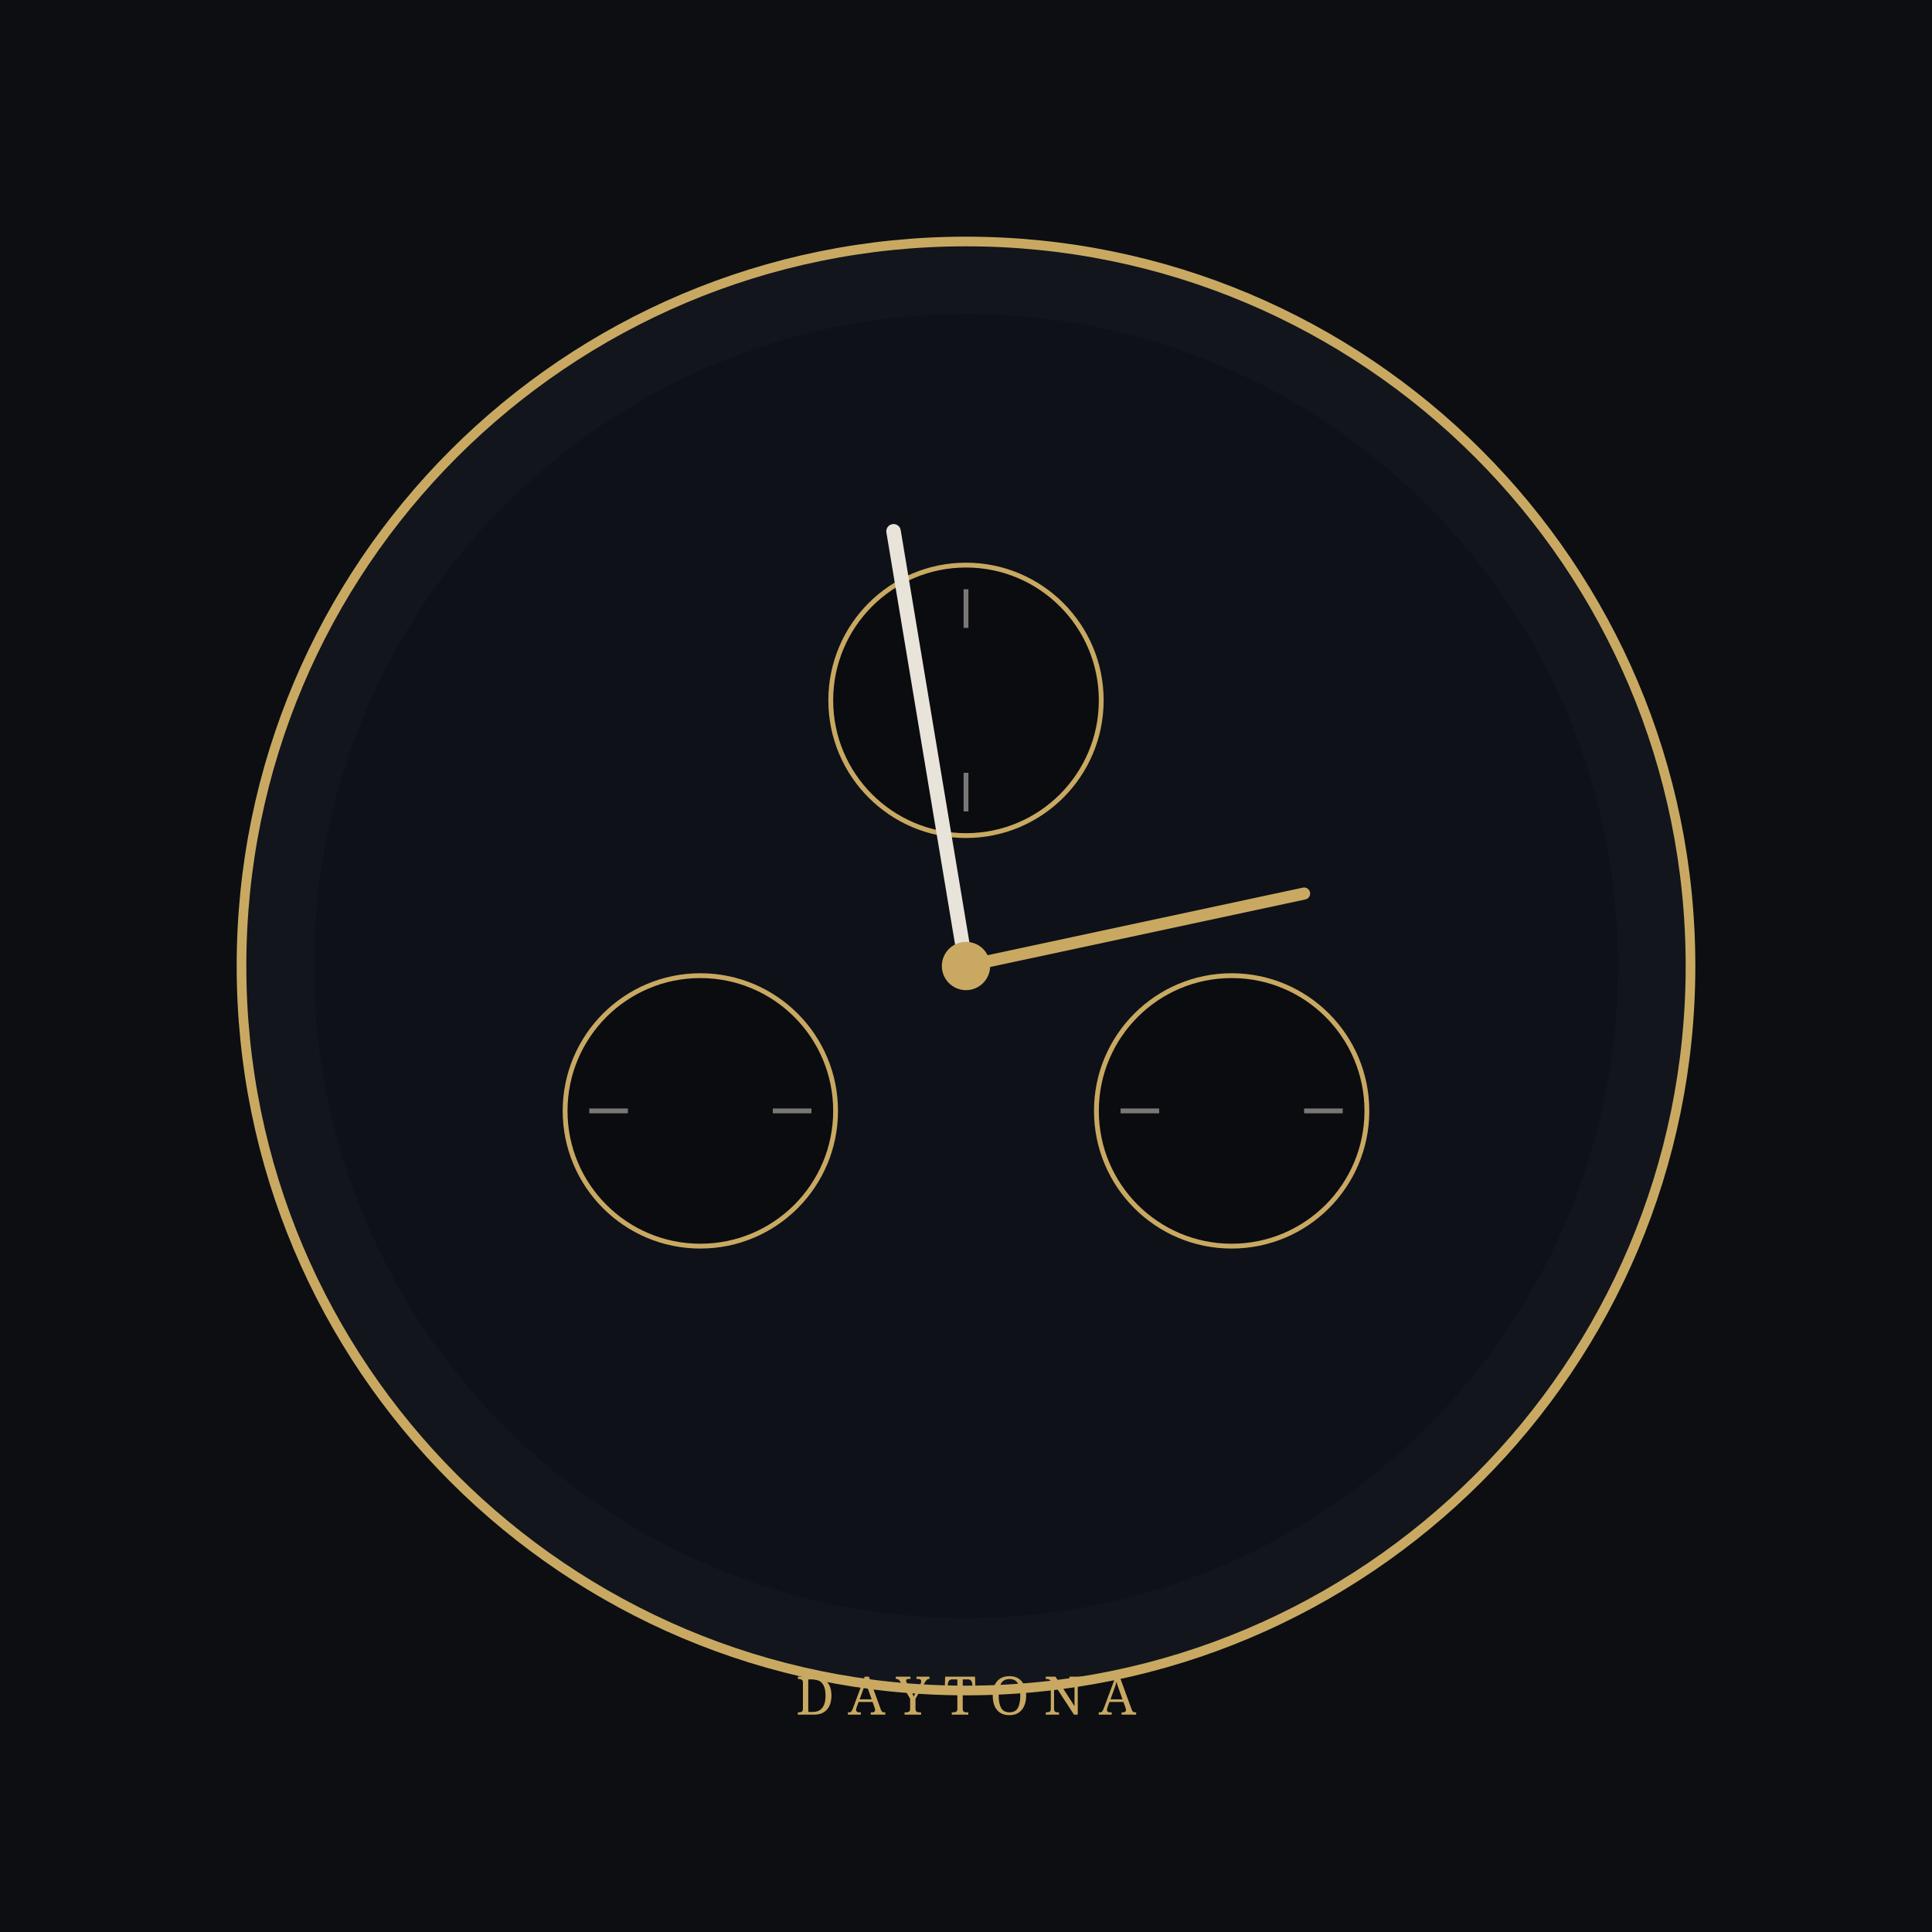
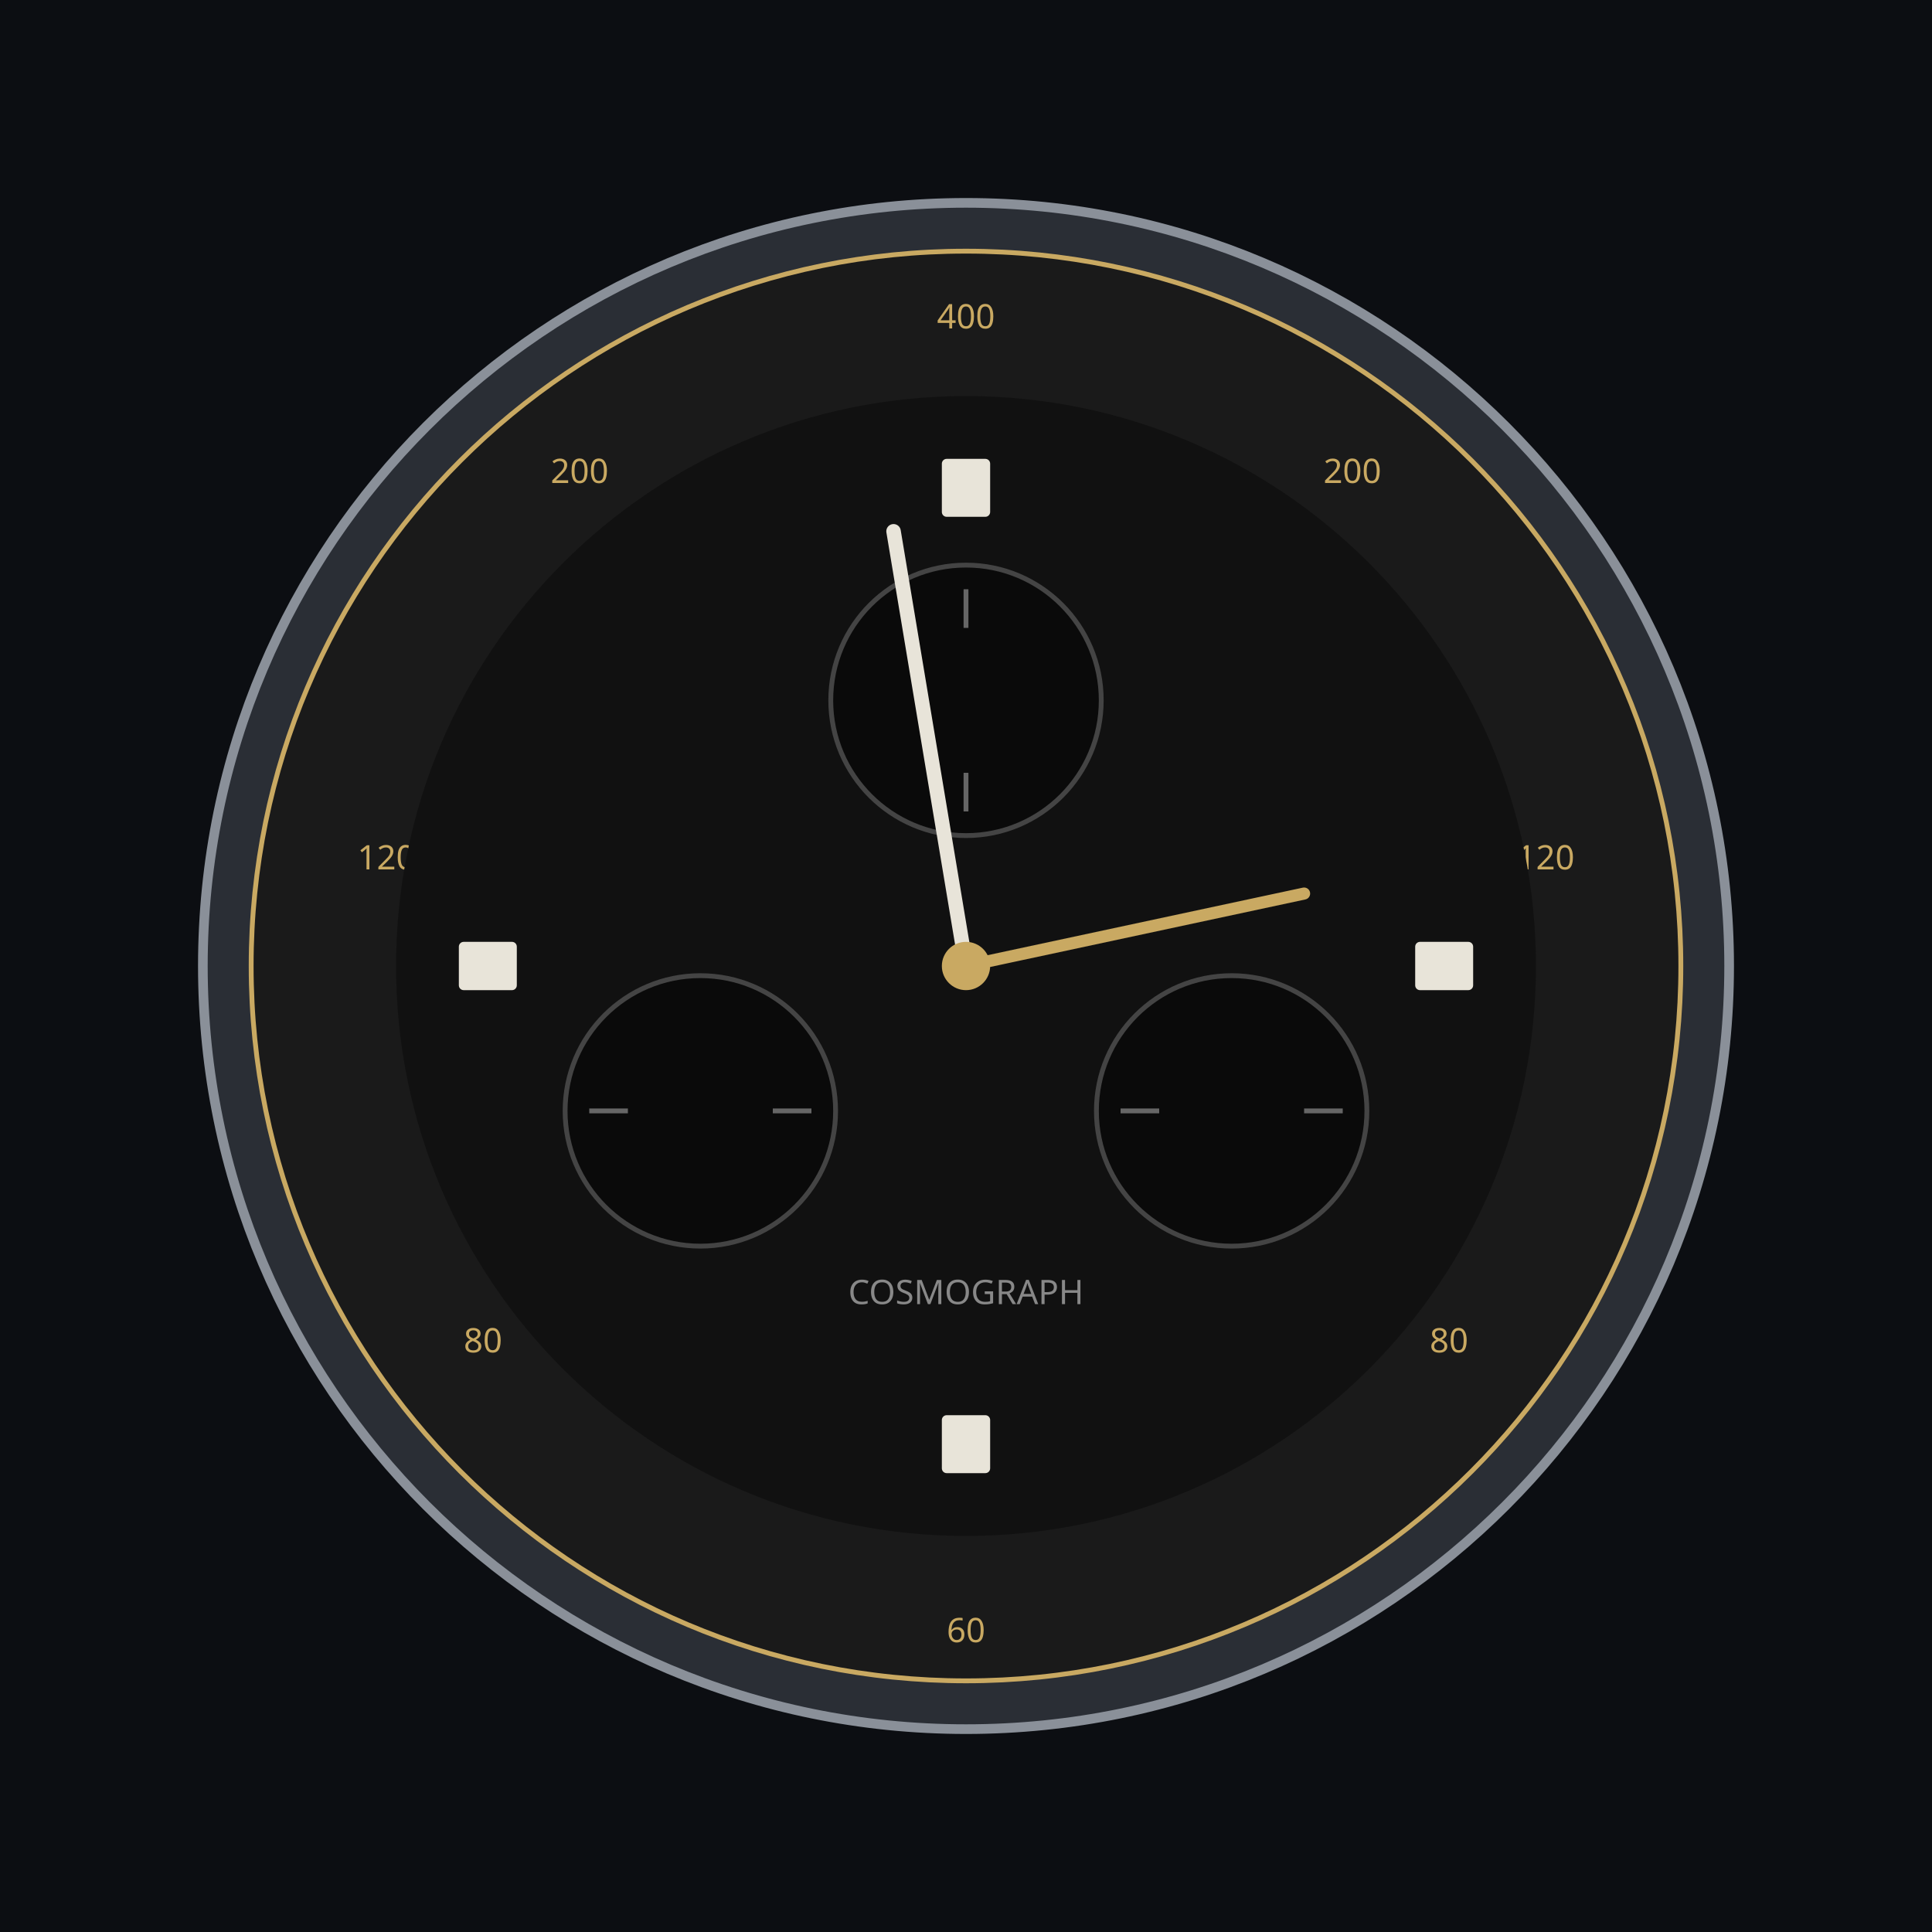
- <svg xmlns="http://www.w3.org/2000/svg" viewBox="0 0 400 400" fill="none">
+ <svg xmlns="http://www.w3.org/2000/svg" viewBox="0 0 400 400">
  <rect width="400" height="400" fill="#0c0e12" />
-   <circle cx="200" cy="200" r="150" fill="#12151c" stroke="#c9a962" stroke-width="2" />
-   <circle cx="200" cy="200" r="135" fill="#0e1118" />
-   <circle cx="200" cy="145" r="28" fill="#0a0c10" stroke="#c9a962" stroke-width="1" />
-   <circle cx="145" cy="230" r="28" fill="#0a0c10" stroke="#c9a962" stroke-width="1" />
-   <circle cx="255" cy="230" r="28" fill="#0a0c10" stroke="#c9a962" stroke-width="1" />
-   <g stroke="#e8e4d9" stroke-width="1" opacity="0.5">
+   <circle cx="200" cy="200" r="158" fill="#2a2e35" stroke="#8a9099" stroke-width="2" />
+   <circle cx="200" cy="200" r="148" fill="#1a1a1a" stroke="#c9a962" stroke-width="1" />
+   <g fill="#c9a962" font-size="7" font-family="sans-serif" text-anchor="middle">
+     <text x="200" y="68">400</text>
+     <text x="280" y="100">200</text>
+     <text x="320" y="180">120</text>
+     <text x="300" y="280">80</text>
+     <text x="200" y="340">60</text>
+     <text x="100" y="280">80</text>
+     <text x="80" y="180">120</text>
+     <text x="120" y="100">200</text>
+   </g>
+   <circle cx="200" cy="200" r="118" fill="#111" />
+   <circle cx="200" cy="145" r="28" fill="#0a0a0a" stroke="#444" stroke-width="1" />
+   <circle cx="145" cy="230" r="28" fill="#0a0a0a" stroke="#444" stroke-width="1" />
+   <circle cx="255" cy="230" r="28" fill="#0a0a0a" stroke="#444" stroke-width="1" />
+   <g stroke="#666" stroke-width="1">
    <line x1="200" y1="122" x2="200" y2="130" />
    <line x1="200" y1="160" x2="200" y2="168" />
    <line x1="122" y1="230" x2="130" y2="230" />
    <line x1="160" y1="230" x2="168" y2="230" />
    <line x1="232" y1="230" x2="240" y2="230" />
    <line x1="270" y1="230" x2="278" y2="230" />
  </g>
+   <g fill="#e8e4d9">
+     <rect x="195" y="95" width="10" height="12" rx="1" />
+     <rect x="195" y="293" width="10" height="12" rx="1" />
+     <rect x="95" y="195" width="12" height="10" rx="1" />
+     <rect x="293" y="195" width="12" height="10" rx="1" />
+   </g>
  <line x1="200" y1="200" x2="185" y2="110" stroke="#e8e4d9" stroke-width="3" stroke-linecap="round" />
  <line x1="200" y1="200" x2="270" y2="185" stroke="#c9a962" stroke-width="2.5" stroke-linecap="round" />
  <circle cx="200" cy="200" r="5" fill="#c9a962" />
-   <text x="200" y="355" text-anchor="middle" fill="#c9a962" font-size="11" font-family="serif" letter-spacing="3">DAYTONA</text>
+   <text x="200" y="270" text-anchor="middle" fill="#888" font-size="7" font-family="sans-serif">COSMOGRAPH</text>
</svg>
